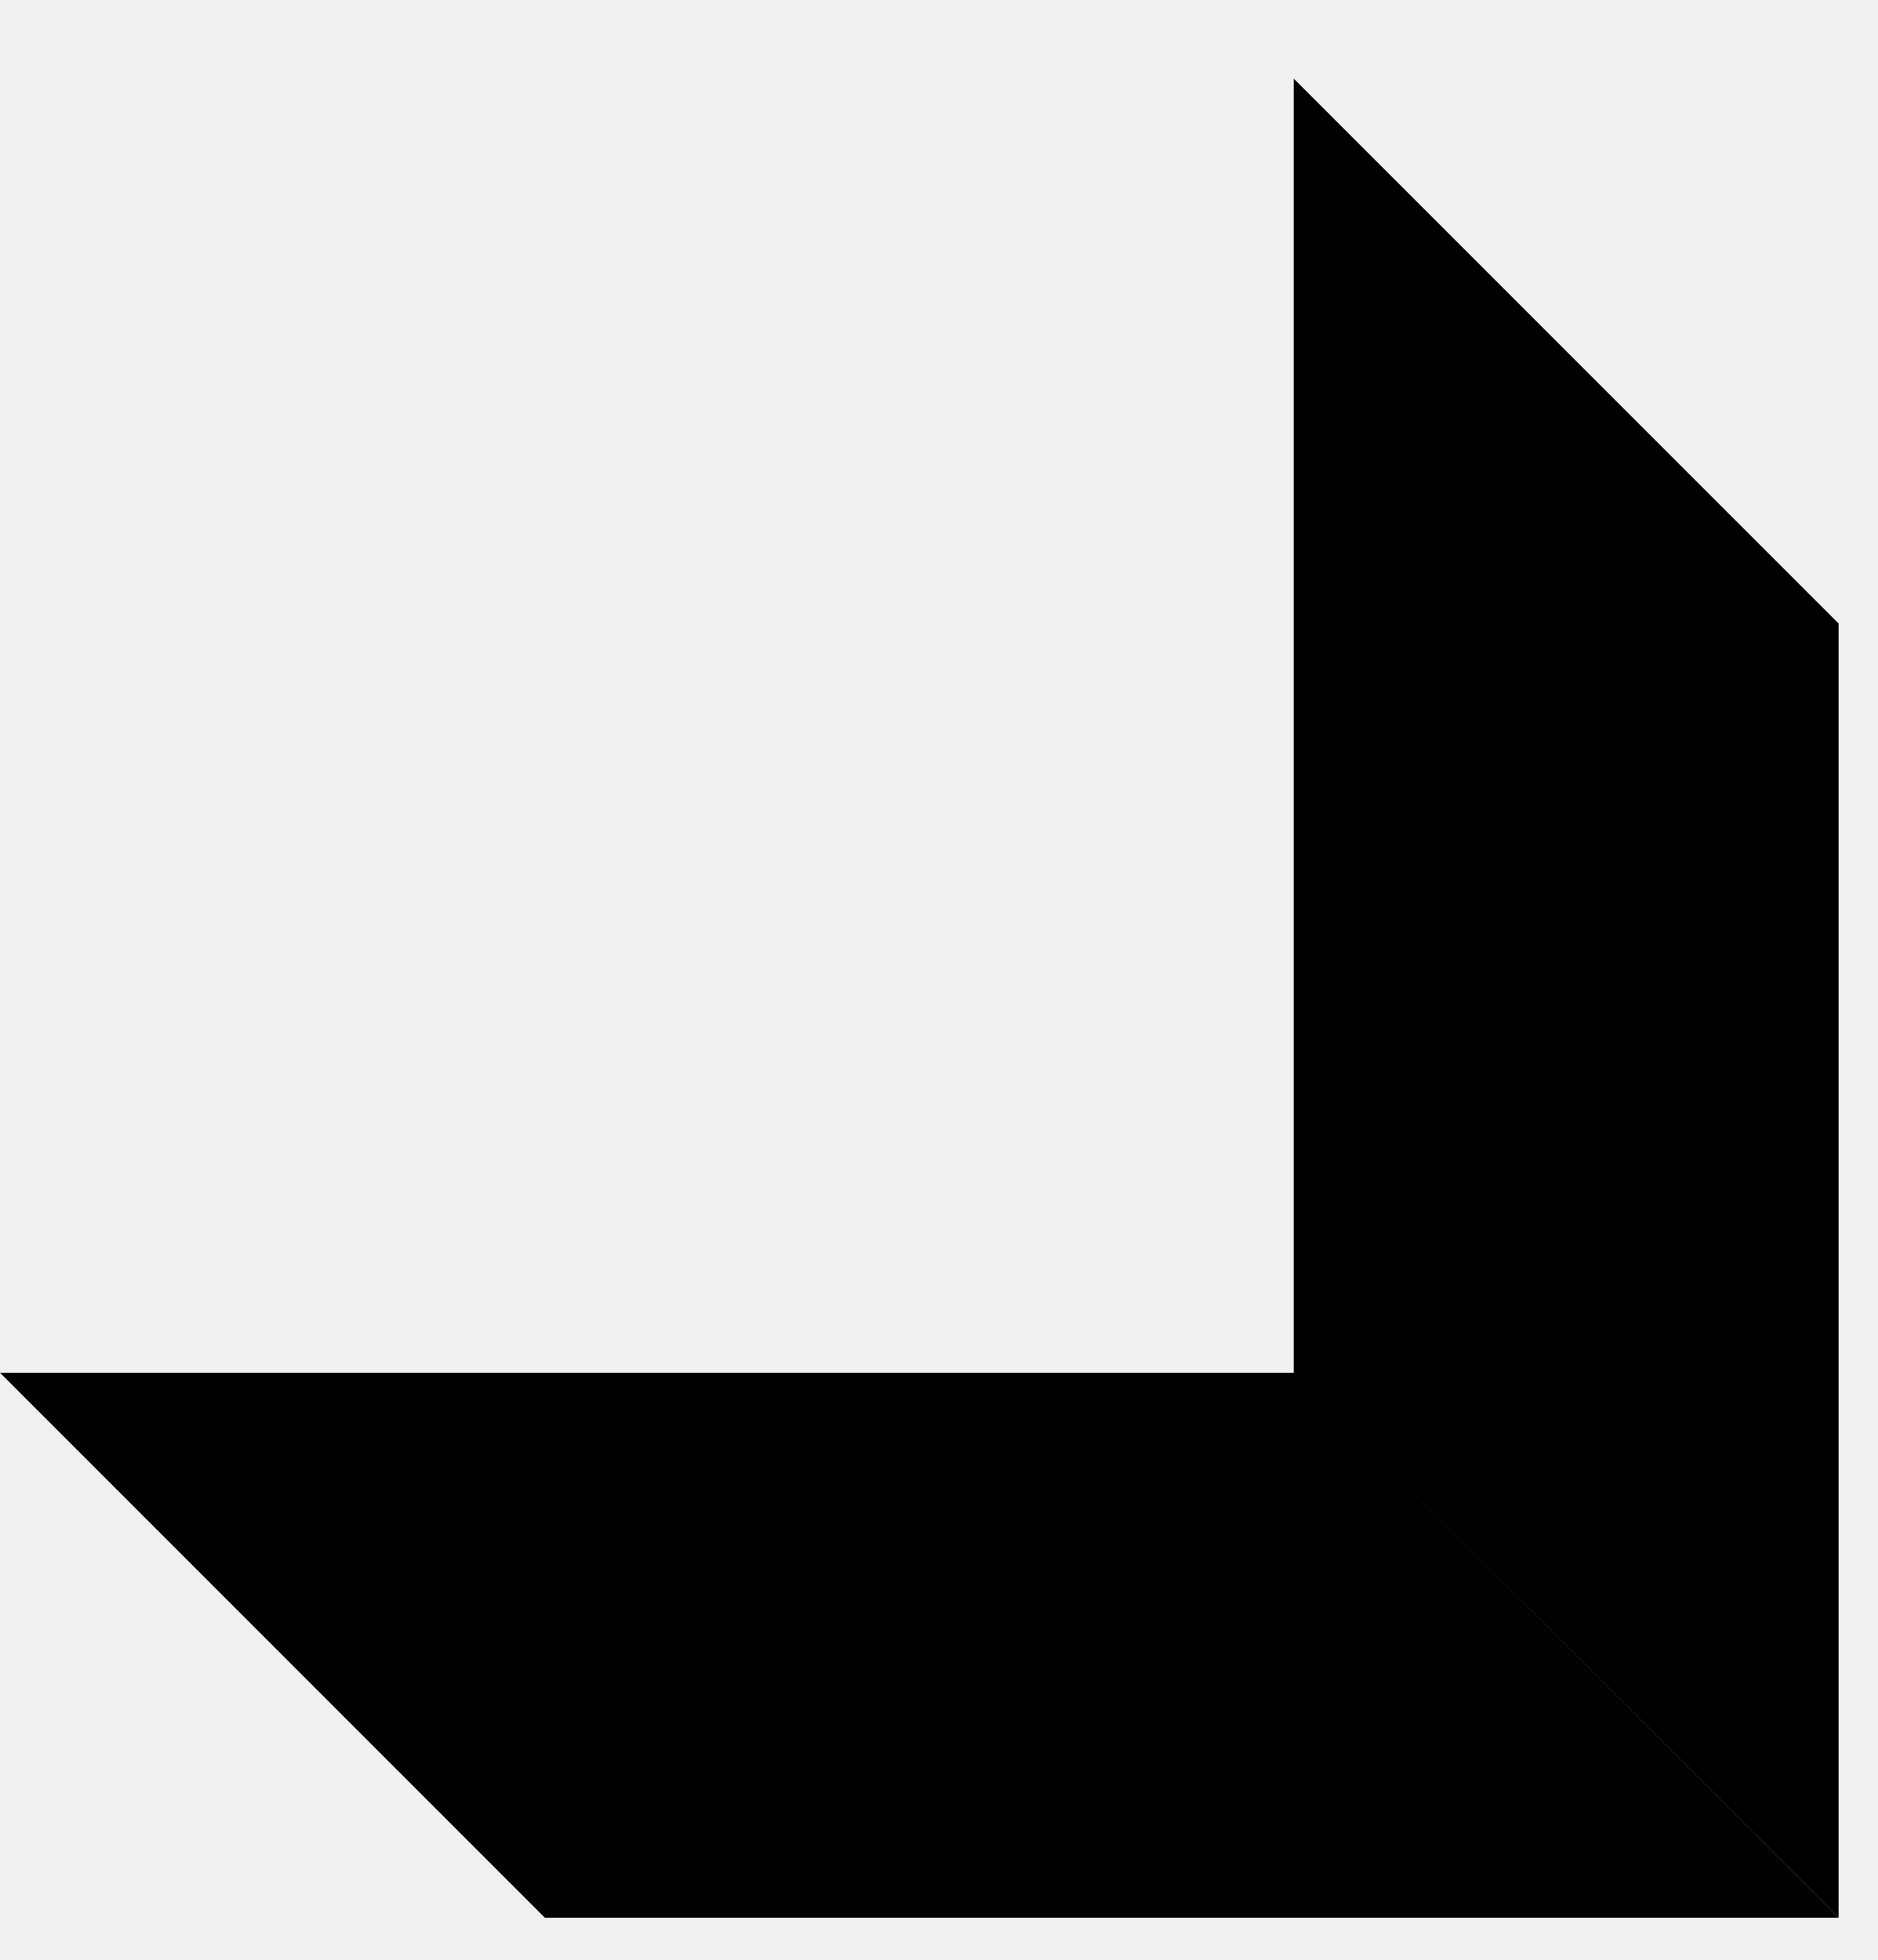
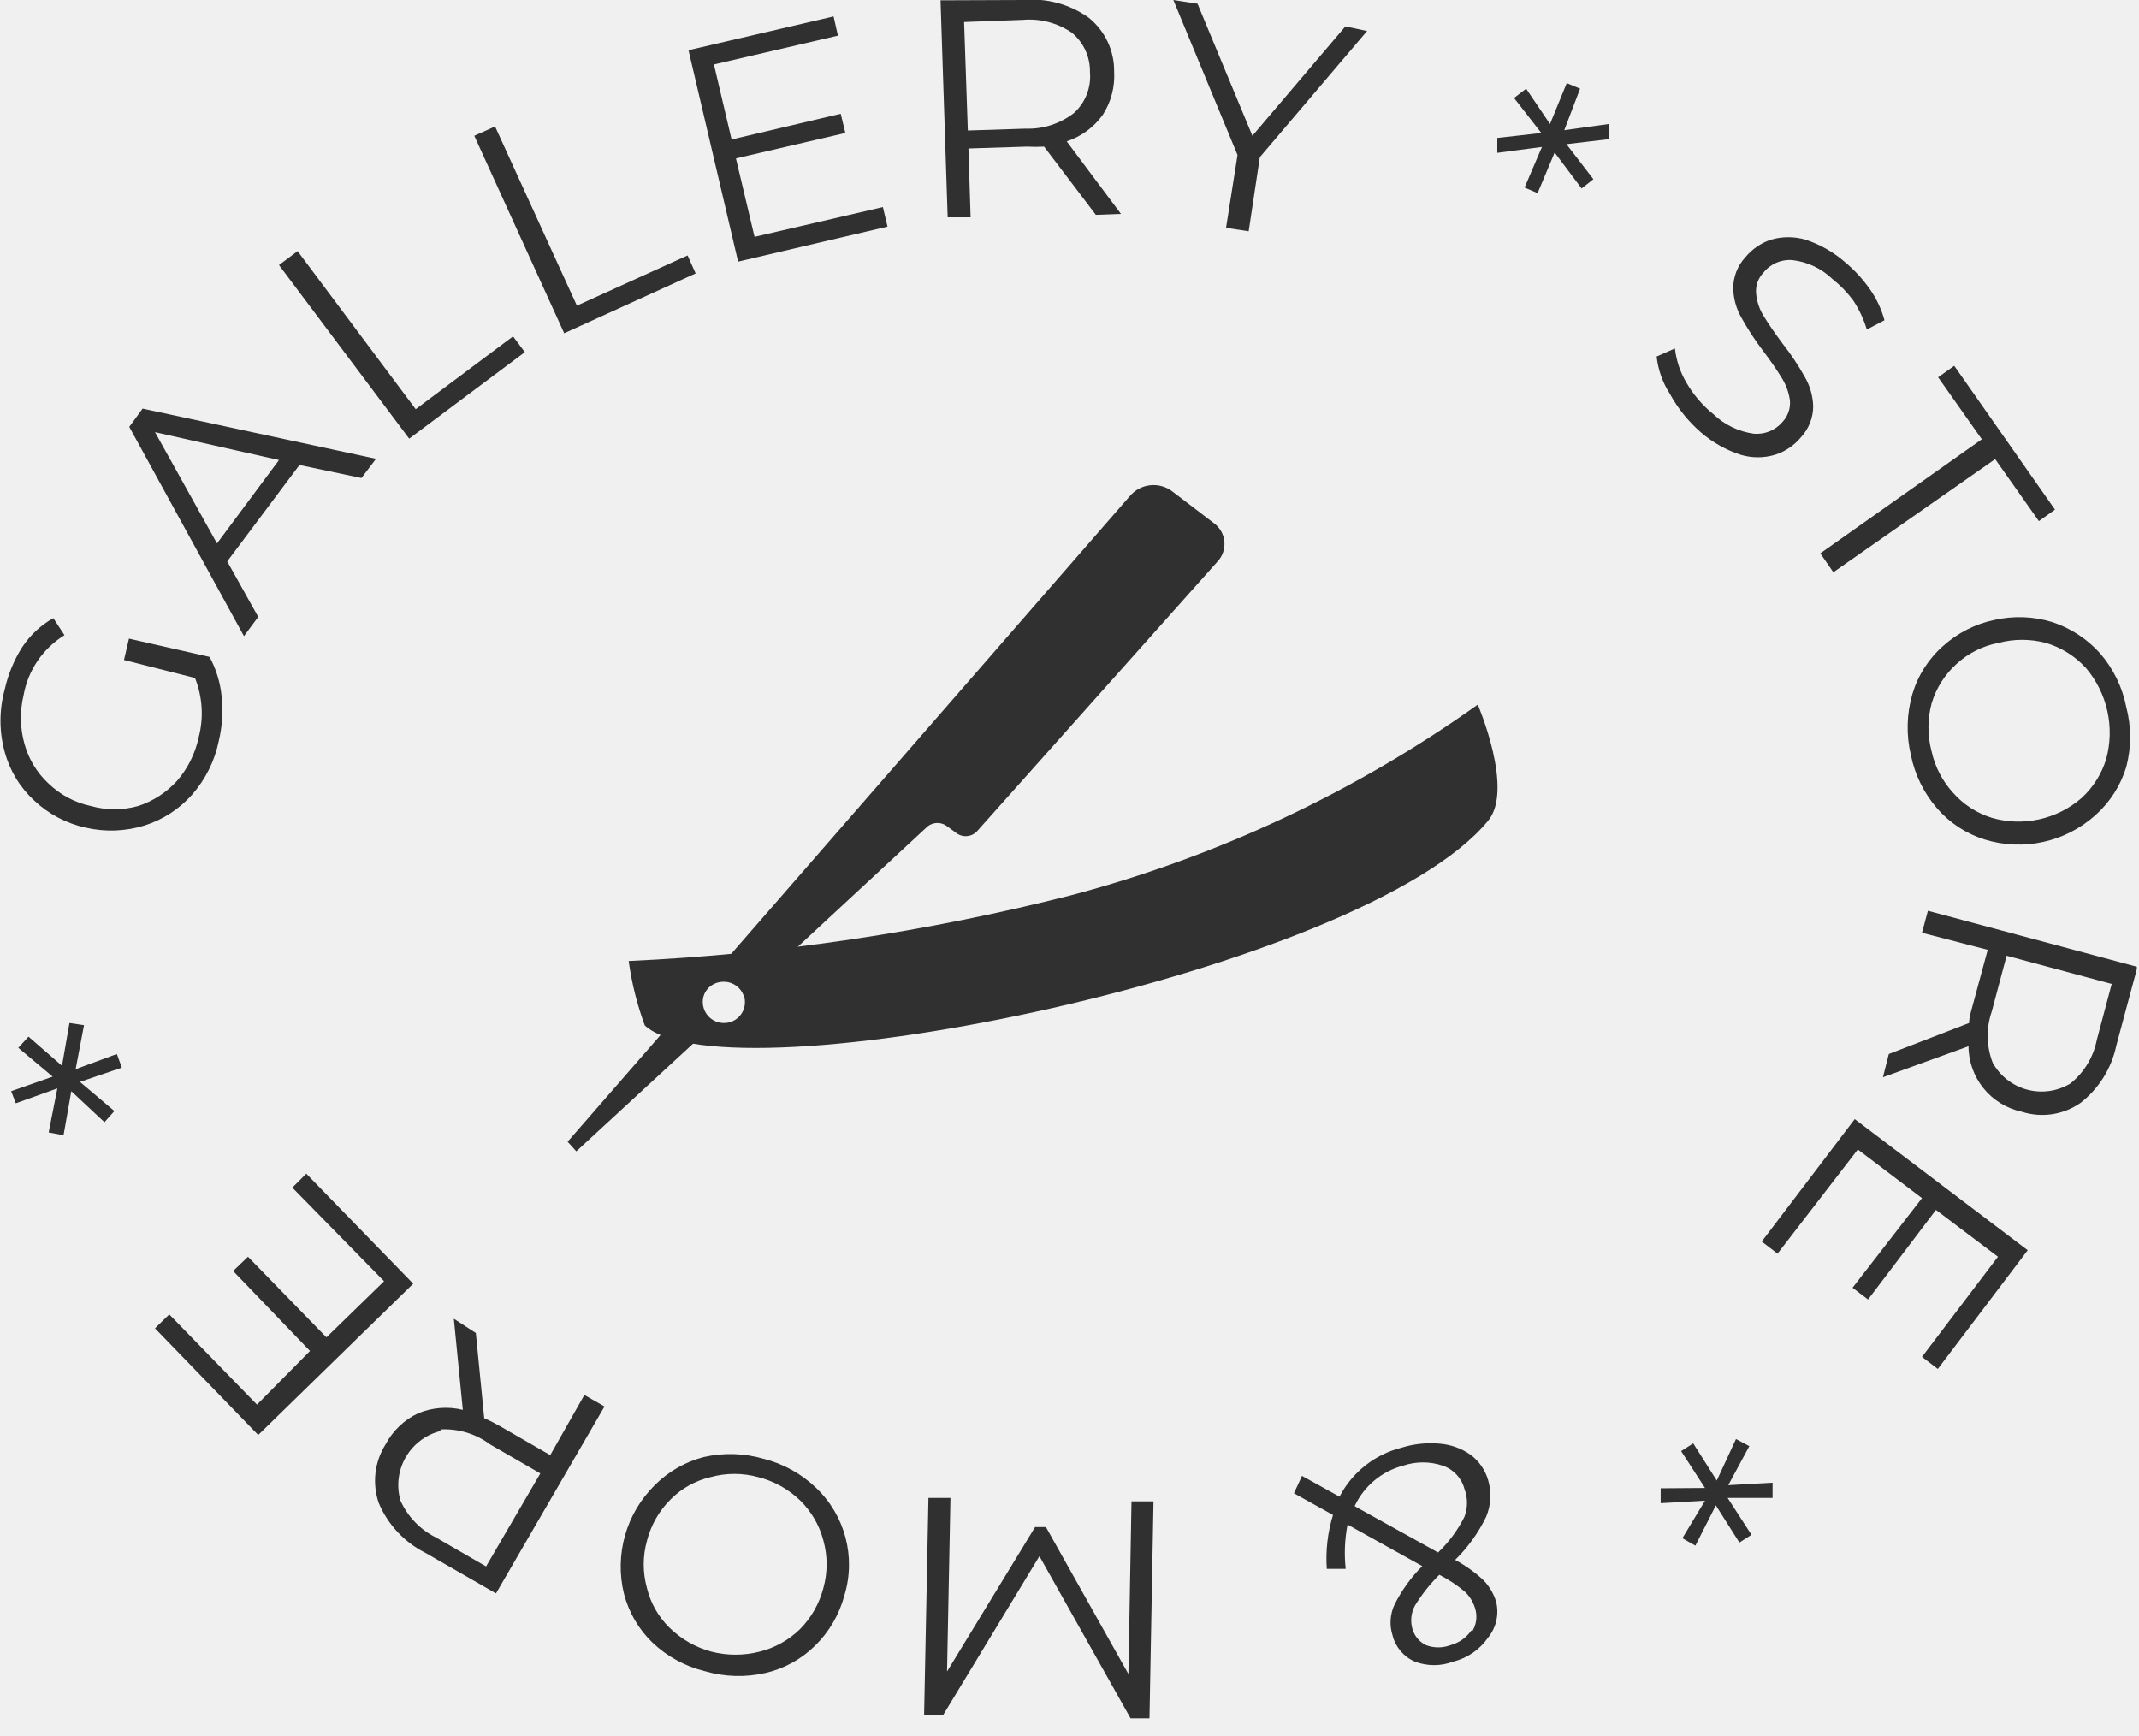
- <svg xmlns="http://www.w3.org/2000/svg" width="23" height="24" fill="none">
-   <path fill-rule="evenodd" clip-rule="evenodd" d="M6.672 23.482h15.846l-6.672-6.673H0l6.672 6.672Zm9.174-6.673V.963l6.673 6.672v15.846l-6.673-6.672Z" fill="#000" />
+ <svg xmlns="http://www.w3.org/2000/svg" width="69" height="56" fill="none">
+   <g clip-path="url(#a)" fill="#303030">
+     <path d="m39.15 16.87-1.31-1a1 1 0 0 0-1.4.14L18.31 36.83l.28.31L23.08 33a.69.69 0 0 1 .27-1.33.68.68 0 0 1 .65.48l5.92-5.49a.51.51 0 0 1 .64 0l.3.22a.5.5 0 0 0 .67-.08l7.74-8.68a.83.83 0 0 0-.12-1.25Z" />
+     <path d="M47.67 22.73a40.45 40.45 0 0 1-13.12 6.15A71.156 71.156 0 0 1 20.28 31c.097.71.272 1.408.52 2.08 2.72 2.46 23.2-1.74 27.2-6.6.85-1.01-.33-3.75-.33-3.75ZM23.35 33a.68.68 0 1 1 .68-.68.67.67 0 0 1-.68.68ZM4 21.29l.16-.69 2.6.59c.215.396.347.831.39 1.28.05.475.02.955-.09 1.42a3.76 3.76 0 0 1-.86 1.74 3.43 3.43 0 0 1-1.54 1 3.65 3.65 0 0 1-1.89.07 3.51 3.51 0 0 1-1.67-.88 3.3 3.3 0 0 1-.95-1.57 3.78 3.78 0 0 1 0-2c.108-.49.3-.957.57-1.38a2.92 2.92 0 0 1 1-.93l.36.55a2.86 2.86 0 0 0-1.32 1.94A3.12 3.12 0 0 0 .79 24c.135.486.401.926.77 1.27.38.367.854.62 1.37.73.5.14 1.03.14 1.53 0 .48-.158.91-.437 1.25-.81.35-.403.59-.888.7-1.41a3.07 3.07 0 0 0-.12-1.91L4 21.29ZM9.66 15l-2.33 3.11 1 1.79-.46.62-3.7-6.75.43-.59 7.53 1.62-.47.62-2-.42ZM9 14.84l-4-.9 2 3.59 2-2.69ZM9 8.55l.6-.45 3.81 5.1 3.14-2.35.38.51-3.73 2.79L9 8.55ZM15.3 4.38l.67-.3 2.64 5.78 3.57-1.62.26.58-4.24 1.93-2.9-6.37ZM28.48 6.68l.15.63-4.82 1.13-1.6-6.82L26.89.53l.14.62-4 .93.57 2.42 3.52-.83.15.62-3.53.82.6 2.53 4.14-.96ZM35.35 6.93l-1.67-2.2c-.187.01-.374.01-.56 0l-1.88.06.07 2.22h-.74l-.23-7L33 0a3.16 3.16 0 0 1 2.12.57 2.2 2.2 0 0 1 .82 1.74c.029.494-.1.985-.37 1.4a2.33 2.33 0 0 1-1.16.85l1.75 2.34-.81.03Zm-.7-3.29a1.59 1.59 0 0 0 .51-1.31 1.61 1.61 0 0 0-.59-1.28A2.43 2.43 0 0 0 33 .64l-1.9.07.12 3.5 1.86-.06a2.4 2.4 0 0 0 1.57-.51ZM40.64 5.07l-.36 2.39-.73-.11.37-2.35-2.07-5 .78.12 1.77 4.26 3-3.53.7.15-3.46 4.07ZM50.53 4.65l.87 1.13-.38.3-.87-1.16-.55 1.31-.42-.18.56-1.31-1.44.19v-.48l1.42-.16-.88-1.13.39-.3L50 4l.54-1.32.43.18-.51 1.34L51.9 4v.49l-1.37.16ZM53.87 12.71a2.77 2.77 0 0 1-.43-1.21l.59-.26c.045.396.174.778.38 1.12.224.383.515.722.86 1a2.35 2.35 0 0 0 1.3.63 1.09 1.09 0 0 0 .94-.39.9.9 0 0 0 .23-.68 1.84 1.84 0 0 0-.24-.69 10.48 10.48 0 0 0-.61-.89 9.099 9.099 0 0 1-.72-1.1 2 2 0 0 1-.26-.94c0-.37.139-.728.39-1a1.83 1.83 0 0 1 .83-.57 2 2 0 0 1 1.11 0 3.68 3.68 0 0 1 1.27.72c.308.256.58.552.81.88.213.304.372.642.47 1l-.57.3a3.52 3.52 0 0 0-.44-.94 3.608 3.608 0 0 0-.67-.69 2.22 2.22 0 0 0-1.29-.61 1.08 1.08 0 0 0-.94.41.86.86 0 0 0-.23.68c.024.252.106.495.24.71.14.23.34.53.61.89.268.34.509.702.72 1.08a2 2 0 0 1 .27.94c.001.37-.138.728-.39 1a1.78 1.78 0 0 1-.84.57 1.92 1.92 0 0 1-1.11 0 3.711 3.711 0 0 1-1.28-.72 4.551 4.551 0 0 1-1-1.24ZM63.93 14.17l-1.41-2 .52-.37 3.25 4.64-.52.37-1.41-2-5.22 3.65-.42-.61 5.21-3.68ZM61.69 22.39a3.32 3.32 0 0 1 1-1.56 3.55 3.55 0 0 1 1.64-.83 3.62 3.62 0 0 1 1.88.07 3.56 3.56 0 0 1 1.53 1 3.75 3.75 0 0 1 .85 1.74 3.809 3.809 0 0 1 0 1.93 3.42 3.42 0 0 1-1 1.56 3.71 3.71 0 0 1-3.57.78 3.35 3.35 0 0 1-1.53-1 3.76 3.76 0 0 1-.85-1.73 3.851 3.851 0 0 1 .05-1.96ZM63 25.57c.334.38.767.66 1.25.81a3.1 3.1 0 0 0 2.9-.64c.37-.34.642-.77.79-1.25a3.22 3.22 0 0 0-.65-2.94 2.849 2.849 0 0 0-1.29-.81 3 3 0 0 0-1.54 0 2.76 2.76 0 0 0-1.36.69 2.79 2.79 0 0 0-.79 1.26 3 3 0 0 0 0 1.55 2.9 2.9 0 0 0 .69 1.33ZM60.93 34l2.59-1c0-.18.06-.36.11-.55l.49-1.81-2.12-.55.19-.71 6.76 1.81-.68 2.53a3.17 3.17 0 0 1-1.16 1.86 2.16 2.16 0 0 1-1.9.28 2.17 2.17 0 0 1-1.71-2.11l-2.76 1 .19-.75Zm3.35.28a1.8 1.8 0 0 0 2.51.67 2.39 2.39 0 0 0 .85-1.41l.48-1.8-3.39-.91-.48 1.8a2.41 2.41 0 0 0 .03 1.65ZM57.34 40.44l-.51-.39 3-3.95 5.58 4.23-2.9 3.83-.51-.39 2.45-3.23-2-1.51-2.19 2.89-.5-.38L62 38.65l-2.07-1.57-2.59 3.36ZM55 48.41l-1.43.08v-.48L55 48l-.77-1.19.39-.25.76 1.2.62-1.34.43.23-.68 1.26 1.43-.08v.49h-1.45l.77 1.19-.39.25-.76-1.2-.66 1.3-.42-.24.73-1.21ZM42 47.61l1.21.67a3.112 3.112 0 0 1 2-1.58 3.161 3.161 0 0 1 1.23-.13 2 2 0 0 1 1 .36c.267.2.463.48.56.8.12.395.1.82-.06 1.2a5 5 0 0 1-1 1.39c.33.177.636.396.91.65.189.195.33.431.41.69a1.329 1.329 0 0 1-.26 1.17 1.92 1.92 0 0 1-1.12.77c-.4.152-.84.152-1.24 0a1.25 1.25 0 0 1-.72-.85 1.36 1.36 0 0 1 .07-1c.23-.455.53-.87.89-1.23l-2.41-1.34a4.762 4.762 0 0 0-.06 1.43h-.61a4.783 4.783 0 0 1 .2-1.74l-1.26-.7.26-.56Zm1.74 1 2.65 1.47c.347-.332.635-.72.85-1.15.11-.29.11-.61 0-.9a1.08 1.08 0 0 0-.7-.75 2 2 0 0 0-1.28 0 2.4 2.4 0 0 0-1.56 1.3l.04.03Zm3.76 4a.9.9 0 0 0 .08-.74 1.23 1.23 0 0 0-.32-.52 4.32 4.32 0 0 0-.83-.55 5.22 5.22 0 0 0-.79 1 1 1 0 0 0-.08.74.841.841 0 0 0 .44.53c.255.096.536.096.79 0a1.19 1.19 0 0 0 .67-.47l.04.01ZM29.81 55.32l.14-7h.71l-.11 5.6 2.84-4.66h.35L36.4 54l.1-5.57h.71l-.13 7h-.61l-2.94-5.23-3.11 5.13-.61-.01ZM26.33 48a3.41 3.41 0 0 1 .91 3.46 3.56 3.56 0 0 1-.95 1.63 3.36 3.36 0 0 1-1.61.88 3.88 3.88 0 0 1-1.94-.06 3.76 3.76 0 0 1-1.68-.91 3.36 3.36 0 0 1-.93-1.58 3.69 3.69 0 0 1 1-3.52 3.45 3.45 0 0 1 1.58-.9 3.849 3.849 0 0 1 1.93.06 3.769 3.769 0 0 1 1.69.94Zm-3.41-.35a2.67 2.67 0 0 0-1.29.72 2.89 2.89 0 0 0-.76 1.33c-.14.5-.14 1.03 0 1.53.118.487.371.93.73 1.28a3.07 3.07 0 0 0 1.35.77 3.14 3.14 0 0 0 1.55 0c.49-.12.938-.369 1.3-.72a2.94 2.94 0 0 0 .76-1.33 2.88 2.88 0 0 0 0-1.54 2.81 2.81 0 0 0-.74-1.28 3 3 0 0 0-1.36-.76 2.89 2.89 0 0 0-1.54 0ZM15.35 43l.27 2.75c.171.073.338.157.5.25l1.63.94 1.1-1.94.65.37L16 51.4l-2.28-1.31a3.18 3.18 0 0 1-1.5-1.6 2.2 2.2 0 0 1 .22-1.9c.232-.438.6-.79 1.05-1a2.32 2.32 0 0 1 1.44-.11l-.29-2.94.71.46Zm-1.14 3.16a1.803 1.803 0 0 0-1.35 1.533 1.8 1.8 0 0 0 .06.717c.234.518.64.938 1.15 1.19l1.61.93 1.75-3-1.61-.93a2.47 2.47 0 0 0-1.61-.49v.05ZM9.43 38.31l.45-.45 3.45 3.55-5 4.88L5 42.85l.46-.45 2.83 2.91L10 43.58 7.52 41l.48-.46 2.53 2.6 1.86-1.81-2.96-3.02ZM2 34.38 2.24 33l.47.07-.27 1.42L3.77 34l.16.44-1.35.46 1.11.94-.32.36-1.07-1-.25 1.42-.48-.09.28-1.42-1.34.48-.15-.39 1.34-.47-1.11-.93.33-.36 1.08.94Z" />
+   </g>
+   <defs>
+     <clipPath id="a">
+       <path fill="#fff" d="M0 0h68.93v55.46H0z" />
+     </clipPath>
+   </defs>
</svg>
